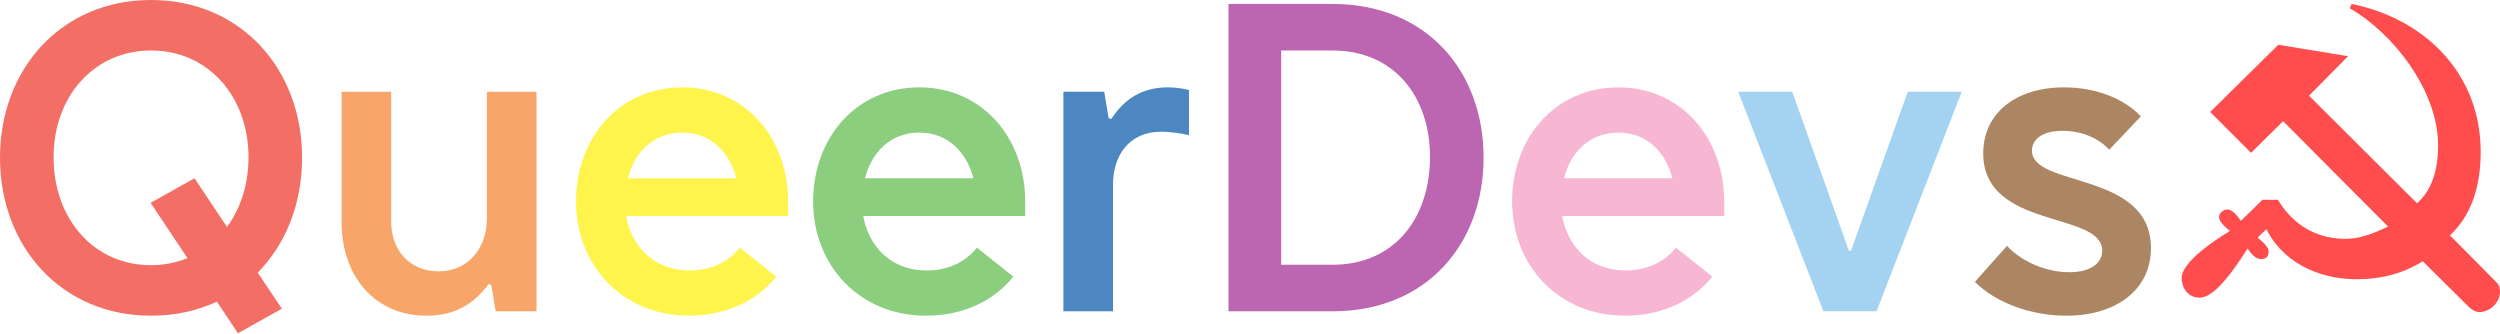
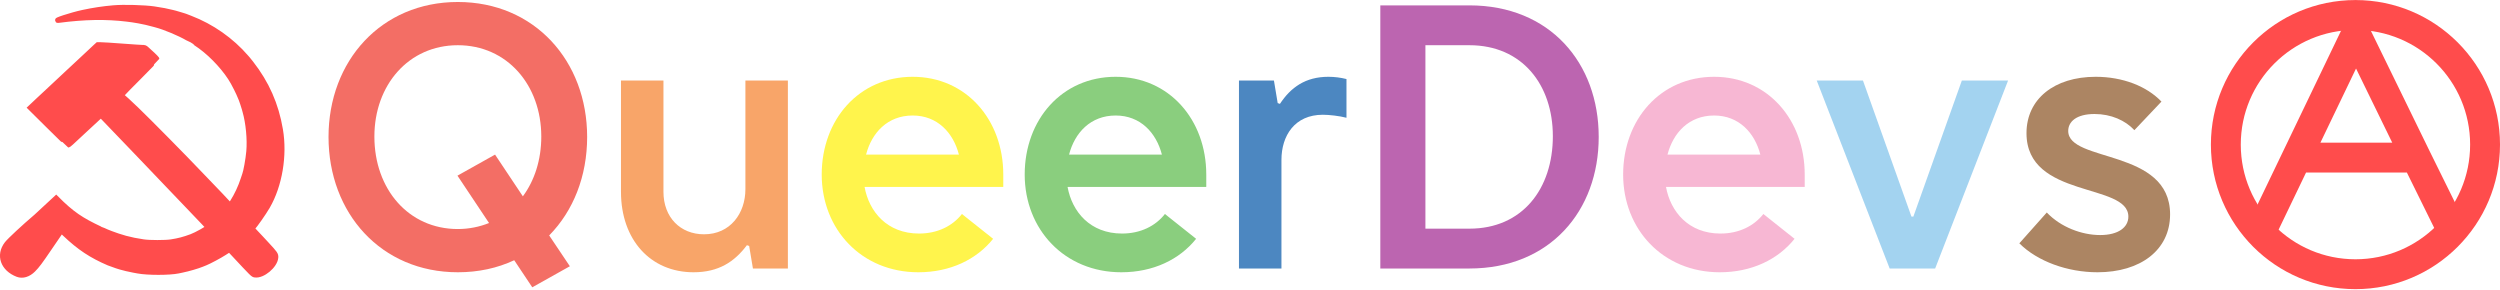
- <svg xmlns="http://www.w3.org/2000/svg" width="210.915mm" height="28.115mm" viewBox="0 0 210.915 28.115" version="1.1" id="svg1">
+ <svg xmlns="http://www.w3.org/2000/svg" width="246.349mm" height="28.493mm" viewBox="0 0 246.349 28.493" version="1.1" id="svg1" xml:space="preserve">
  <defs id="defs1">
    <rect x="94.386" y="250.661" width="821.108" height="448.836" id="rect2" />
    <rect x="68.857" y="267.067" width="696.577" height="281.373" id="rect1" />
  </defs>
-   <g id="layer1" transform="translate(-4.284171,-122.9264)">
-     <text xml:space="preserve" transform="scale(0.2645833)" id="text1" style="font-weight:500;font-size:66.667px;font-family:Poppins;-inkscape-font-specification:'Poppins Medium';letter-spacing:0px;white-space:pre;shape-inside:url(#rect1);opacity:0.7;fill:#000000;stroke-width:0.823" />
+   <g id="layer1" transform="translate(28.08848,-122.7305)">
+     <text xml:space="preserve" transform="scale(0.2645833)" id="text1" style="font-weight:500;font-size:66.667px;font-family:Poppins;-inkscape-font-specification:'Poppins Medium';letter-spacing:0px;white-space:pre;shape-inside:url(#rect1);display:inline;opacity:0.7;fill:#000000;stroke-width:0.823" />
    <g id="text2" style="font-weight:500;font-size:140px;font-family:Poppins;-inkscape-font-specification:'Poppins Medium';letter-spacing:0px;white-space:pre;opacity:0.7;stroke-width:0.823" transform="matrix(0.2645833,0,0,0.2645833,-21.98492,48.60488)" aria-label="QueerDevs☭">
      <path style="font-weight:normal;font-family:'LT Institute';-inkscape-font-specification:'LT Institute';fill:#ee3124" d="m 161.305,337.74 -14,7.84 11.76,17.64 c -3.5,1.4 -7.42,2.24 -11.62,2.24 -18.34,0 -31.08,-14.84 -31.08,-34.44 0,-19.18 12.74,-34.02 31.08,-34.02 18.34,0 31.08,14.84 31.08,34.02 0,8.68 -2.52,16.38 -6.86,22.26 z m 27.86,41.58 -7.7,-11.48 c 8.96,-9.1 14.14,-21.98 14.14,-36.68 0,-28.28 -19.6,-50.26 -48.16,-50.26 -28.56,0 -48.16,21.98 -48.16,50.26 0,28.42 19.6,50.4 48.16,50.4 7.7,0 14.7,-1.54 21,-4.48 l 6.72,10.08 z" id="path1" />
      <path style="font-weight:normal;font-family:'LT Institute';-inkscape-font-specification:'LT Institute';fill:#f57f29" d="m 270.365,310.16 h -15.82 v 40.46 c 0,8.96 -5.6,16.8 -15.4,16.8 -8.82,0 -15.12,-6.3 -15.12,-15.82 v -41.44 h -15.82 v 41.44 c 0,17.92 11.06,29.96 27.02,29.96 9.38,0 15.26,-3.92 19.88,-10.08 l 0.84,0.28 1.4,8.4 h 13.02 z" id="path2" />
      <path style="font-weight:normal;font-family:'LT Institute';-inkscape-font-specification:'LT Institute';fill:#fff000" d="m 299.485,337.74 c 2.1,-8.12 7.98,-14.56 17.36,-14.56 9.24,0 15.12,6.44 17.22,14.56 z m 51.1,12.04 v -4.62 c 0,-20.44 -13.86,-36.4 -33.74,-36.4 -20.02,0 -33.88,15.96 -33.88,36.4 0,20.44 14.84,36.4 35.98,36.4 11.9,0 21.7,-4.76 27.86,-12.46 l -11.62,-9.24 c -3.5,4.48 -9.1,7.28 -15.96,7.28 -11.9,0 -18.62,-8.12 -20.3,-17.36 z" id="path3" />
      <path style="font-weight:normal;font-family:'LT Institute';-inkscape-font-specification:'LT Institute';fill:#58b947" d="m 375.085,337.74 c 2.1,-8.12 7.98,-14.56 17.36,-14.56 9.24,0 15.12,6.44 17.22,14.56 z m 51.1,12.04 v -4.62 c 0,-20.44 -13.86,-36.4 -33.74,-36.4 -20.02,0 -33.88,15.96 -33.88,36.4 0,20.44 14.84,36.4 35.98,36.4 11.9,0 21.7,-4.76 27.86,-12.46 l -11.62,-9.24 c -3.5,4.48 -9.1,7.28 -15.96,7.28 -11.9,0 -18.62,-8.12 -20.3,-17.36 z" id="path4" />
      <path style="font-weight:normal;font-family:'LT Institute';-inkscape-font-specification:'LT Institute';fill:#0054a6" d="m 478.405,309.6 c -2.24,-0.56 -4.48,-0.84 -6.72,-0.84 -8.54,0 -14,3.92 -18.06,10.08 l -0.84,-0.28 -1.4,-8.4 h -13.02 v 70 h 15.82 v -40.46 c 0,-8.96 4.9,-16.8 15.4,-16.8 2.38,0 6.16,0.42 8.82,1.12 z" id="path5" />
      <path style="font-weight:normal;font-family:'LT Institute';-inkscape-font-specification:'LT Institute';fill:#9f248f" d="m 491.005,380.16 h 33.18 c 29.96,0 48.16,-21.42 48.16,-49 0,-27.58 -18.2,-49 -48.16,-49 h -33.18 z m 16.8,-14.84 v -68.32 h 16.38 c 19.74,0 31.08,14.84 31.08,33.88 0,19.6 -11.34,34.44 -31.08,34.44 z" id="path6" />
      <path style="font-weight:normal;font-family:'LT Institute';-inkscape-font-specification:'LT Institute';fill:#f498c0" d="m 597.965,337.74 c 2.1,-8.12 7.98,-14.56 17.36,-14.56 9.24,0 15.12,6.44 17.22,14.56 z m 51.1,12.04 v -4.62 c 0,-20.44 -13.86,-36.4 -33.74,-36.4 -20.02,0 -33.88,15.96 -33.88,36.4 0,20.44 14.84,36.4 35.98,36.4 11.9,0 21.7,-4.76 27.86,-12.46 l -11.62,-9.24 c -3.5,4.48 -9.1,7.28 -15.96,7.28 -11.9,0 -18.62,-8.12 -20.3,-17.36 z" id="path7" />
      <path style="font-weight:normal;font-family:'LT Institute';-inkscape-font-specification:'LT Institute';fill:#7cc0ea" d="m 653.545,310.16 27.16,70 h 16.94 l 27.16,-70 h -17.22 l -18.06,50.68 h -0.7 l -18.06,-50.68 z" id="path8" />
      <path style="font-weight:normal;font-family:'LT Institute';-inkscape-font-specification:'LT Institute';fill:#895121;fill-opacity:1" d="m 757.005,322.62 c 6.16,0 11.48,2.38 14.84,6.02 l 10.08,-10.64 c -5.46,-5.74 -14.42,-9.24 -24.5,-9.24 -15.4,0 -25.76,8.26 -25.76,21 0,24.5 37.94,18.34 37.94,31.08 0,3.92 -3.64,6.86 -10.5,6.86 -6.86,0 -14.7,-2.94 -19.88,-8.4 l -10.22,11.48 c 6.72,6.72 17.92,10.78 29.12,10.78 15.96,0 27.02,-8.26 27.02,-21.56 0,-24.64 -37.94,-19.18 -37.94,-31.08 0,-3.36 2.94,-6.3 9.8,-6.3 z" id="path9" />
-       <path style="font-weight:normal;font-family:'LT Institute';-inkscape-font-specification:'LT Institute';fill:#ff0000" d="m 890.005,380.44 c 4.06,-0.28 6.44,-3.78 6.44,-6.44 0,-1.54 -0.42,-2.38 -1.26,-3.22 l -14.7,-14.84 c 6.44,-6.02 9.8,-14.84 9.8,-26.6 0,-25.34 -18.2,-42.56 -41.16,-47.18 l -0.56,1.4 c 13.72,7.84 28.14,26.18 28.14,43.68 0,8.12 -2.1,14.42 -6.72,18.48 l -34.44,-34.3 12.46,-12.6 -22.26,-3.64 -21.7,21.42 13.02,13.02 10.22,-10.08 33.46,33.6 c -5.18,2.52 -9.52,3.92 -13.44,3.92 -9.24,0 -16.66,-4.2 -21.7,-12.46 h -4.9 l -6.86,6.72 c -1.68,-2.38 -3.08,-3.64 -4.34,-3.64 -1.12,0 -2.66,1.12 -2.66,2.38 0,1.12 1.12,2.66 3.5,4.48 -0.42,0.28 -15.4,8.96 -15.4,14.98 0,3.5 2.24,6.3 5.74,6.3 3.64,0 8.68,-5.18 15.26,-15.68 1.54,2.24 2.8,3.36 4.34,3.36 1.68,0 2.38,-0.84 2.38,-2.52 0,-0.98 -1.12,-2.38 -3.5,-4.34 l 2.8,-2.66 c 4.62,9.38 15.12,15.96 28.84,15.96 7.98,0 14.98,-1.96 21,-5.74 l 14.84,14.7 c 1.12,0.98 2.24,1.54 3.36,1.54 z" id="path10" />
+       <path id="path0" d="m 19.24,283.071 c -3.99,0.35 -7.405,0.864 -11.408,1.716 -4.228,0.9 -11.449,3.262 -8.969,2.933 9.461,-1.253 17.616,-1.394 25.399,-0.439 1.629,0.2 2.33,0.305 4.305,0.645 1.628,0.281 3.986,0.823 5.668,1.303 0.237,0.068 0.657,0.183 0.933,0.255 3.149,0.829 8.731,3.168 11.599,4.86 0.579,0.342 1.08,0.621 1.114,0.621 0.1,0 2.636,1.696 3.718,2.486 4.739,3.464 9.642,8.882 12.166,13.442 0.721,1.303 1.775,3.393 2.098,4.162 0.373,0.888 0.701,1.655 0.888,2.081 0.174,0.394 1.003,2.899 1.165,3.516 0.072,0.276 0.197,0.728 0.276,1.004 1.226,4.248 1.812,10.438 1.413,14.916 -0.259,2.901 -1.098,7.558 -1.566,8.69 -0.065,0.158 -0.319,0.913 -0.564,1.678 -0.908,2.837 -2.38,5.977 -3.973,8.475 -0.801,1.256 -0.889,1.295 -1.435,0.646 -0.452,-0.538 -4.683,-4.989 -7.534,-7.928 -1.072,-1.105 -2.558,-2.652 -3.302,-3.438 -5.423,-5.728 -18.976,-19.459 -23.38,-23.687 -2.497,-2.397 -5.067,-4.779 -5.433,-5.035 -0.472,-0.33 -0.698,-0.075 6.294,-7.104 3.631,-3.65 6.601,-6.708 6.601,-6.797 0,-0.156 -2.653,-2.713 -3.869,-3.728 -0.55,-0.46 -0.689,-0.507 -1.49,-0.507 -0.486,3.6e-4 -1.561,-0.062 -2.39,-0.137 -0.829,-0.076 -3.153,-0.241 -5.166,-0.367 -2.013,-0.126 -4.332,-0.29 -5.155,-0.364 -0.823,-0.075 -2.043,-0.136 -2.711,-0.136 h -1.215 l -0.662,0.598 c -0.364,0.329 -1.311,1.217 -2.104,1.973 -0.793,0.756 -2.698,2.537 -4.233,3.958 -1.535,1.421 -3.375,3.132 -4.088,3.803 -0.713,0.671 -1.714,1.608 -2.224,2.082 -2.183,2.028 -5.249,4.894 -5.449,5.093 -0.119,0.118 -0.636,0.598 -1.148,1.067 -0.512,0.469 -1.448,1.34 -2.08,1.937 -0.632,0.597 -1.593,1.503 -2.135,2.013 l -0.987,0.927 6.993,6.93 c 3.846,3.811 7.058,6.93 7.137,6.93 0.23,0 1.004,-0.694 5.774,-5.176 1.776,-1.669 4.596,-4.28 5.551,-5.141 l 0.859,-0.774 0.961,0.991 c 0.528,0.545 2.413,2.508 4.188,4.362 1.775,1.854 4.04,4.21 5.032,5.236 0.992,1.026 2.478,2.575 3.302,3.442 0.824,0.867 2.369,2.481 3.435,3.587 2.056,2.134 7.006,7.315 9.04,9.462 1.763,1.861 4.412,4.63 6.324,6.612 0.914,0.947 2.238,2.334 2.942,3.083 0.705,0.748 2.04,2.145 2.967,3.103 0.927,0.958 1.686,1.809 1.686,1.891 0,0.345 -4.365,2.784 -6.17,3.448 -2.861,1.052 -4.708,1.538 -7.534,1.981 -2.194,0.344 -8.089,0.342 -10.332,-0.003 -2.932,-0.452 -4.287,-0.725 -6.673,-1.346 -0.807,-0.21 -2.63,-0.768 -2.942,-0.9 -0.158,-0.067 -0.578,-0.216 -0.933,-0.331 -0.785,-0.255 -2.42,-0.868 -3.053,-1.146 -0.255,-0.112 -0.836,-0.373 -1.292,-0.579 -0.456,-0.207 -1.182,-0.523 -1.228,-0.523 -6.971,-3.278 -10.553,-5.583 -16.4,-11.487 l -7.451,6.899 c -4.369,3.706 -9.887,8.834 -10.874,10.106 -3.281,4.226 -1.507,9.33 3.972,11.426 1.845,0.706 4.031,0.043 5.823,-1.765 1.485,-1.499 2.513,-2.87 5.948,-7.928 0.857,-1.263 2.231,-3.271 3.052,-4.464 l 1.493,-2.168 1.36,1.293 c 5.29,5.031 9.813,8.029 16.283,10.795 0.548,0.234 2.286,0.859 2.942,1.058 0.276,0.084 0.89,0.276 1.363,0.428 0.945,0.303 3.486,0.9 4.951,1.163 0.513,0.092 1.223,0.223 1.579,0.291 3.571,0.683 11.771,0.683 14.996,-3.6e-4 0.316,-0.067 0.961,-0.201 1.435,-0.297 2.357,-0.48 5.734,-1.462 7.424,-2.158 0.415,-0.171 1.014,-0.413 1.33,-0.537 1.354,-0.532 5.307,-2.646 6.977,-3.731 2.095,-1.361 1.837,-1.385 3.427,0.319 7.281,7.809 7.236,7.764 8.005,7.887 2.857,0.457 7.499,-3.418 7.753,-6.471 0.093,-1.126 -0.132,-1.454 -3.489,-5.063 -0.552,-0.594 -1.451,-1.562 -1.996,-2.152 -0.546,-0.59 -1.498,-1.603 -2.117,-2.252 -1.167,-1.223 -1.283,-1.453 -0.893,-1.776 0.673,-0.559 4.06,-5.398 5.424,-7.749 4.559,-7.861 6.433,-19.01 4.809,-28.615 -1.588,-9.391 -5.086,-17.317 -10.955,-24.825 -0.555,-0.71 -1.043,-1.324 -1.085,-1.363 -0.041,-0.04 -0.325,-0.362 -0.63,-0.718 -5.54,-6.44 -12.895,-11.598 -20.898,-14.657 -0.829,-0.317 -1.636,-0.63 -1.794,-0.697 -0.158,-0.066 -0.416,-0.152 -0.574,-0.191 -0.158,-0.039 -0.836,-0.245 -1.507,-0.457 -0.671,-0.213 -1.446,-0.44 -1.722,-0.506 -0.276,-0.065 -0.761,-0.188 -1.076,-0.273 -1.617,-0.434 -4.051,-0.901 -6.816,-1.305 -3.596,-0.526 -11.338,-0.737 -15.067,-0.409" stroke="none" fill="#fbd314" fill-rule="evenodd" style="opacity:1;fill:#ff0000;stroke:#ff0000;stroke-width:1.89;stroke-dasharray:none" />
+       <text xml:space="preserve" style="font-size:140px;font-family:'LT Institute';-inkscape-font-specification:'LT Institute';letter-spacing:0px;opacity:1;fill:#ff0000;stroke:#ff0000;stroke-width:1.89;stroke-dasharray:none" x="828.837" y="329.309" id="text3">
+         <tspan id="tspan1" x="828.837" y="329.309" />
+       </text>
+       <g style="fill:none;stroke:#ff0000;stroke-width:62" id="g3" transform="matrix(0.1794491,0,0,0.1794491,798.5513,278.3843)">
+         <circle cx="310" cy="310" r="269" id="circle1" style="fill:none;stroke:#ff0000" />
+         <path d="M 113,493 311,81 436,337 H 188 436 l 77,156" id="path1-5" style="fill:none;stroke:#ff0000" />
+       </g>
    </g>
  </g>
</svg>
